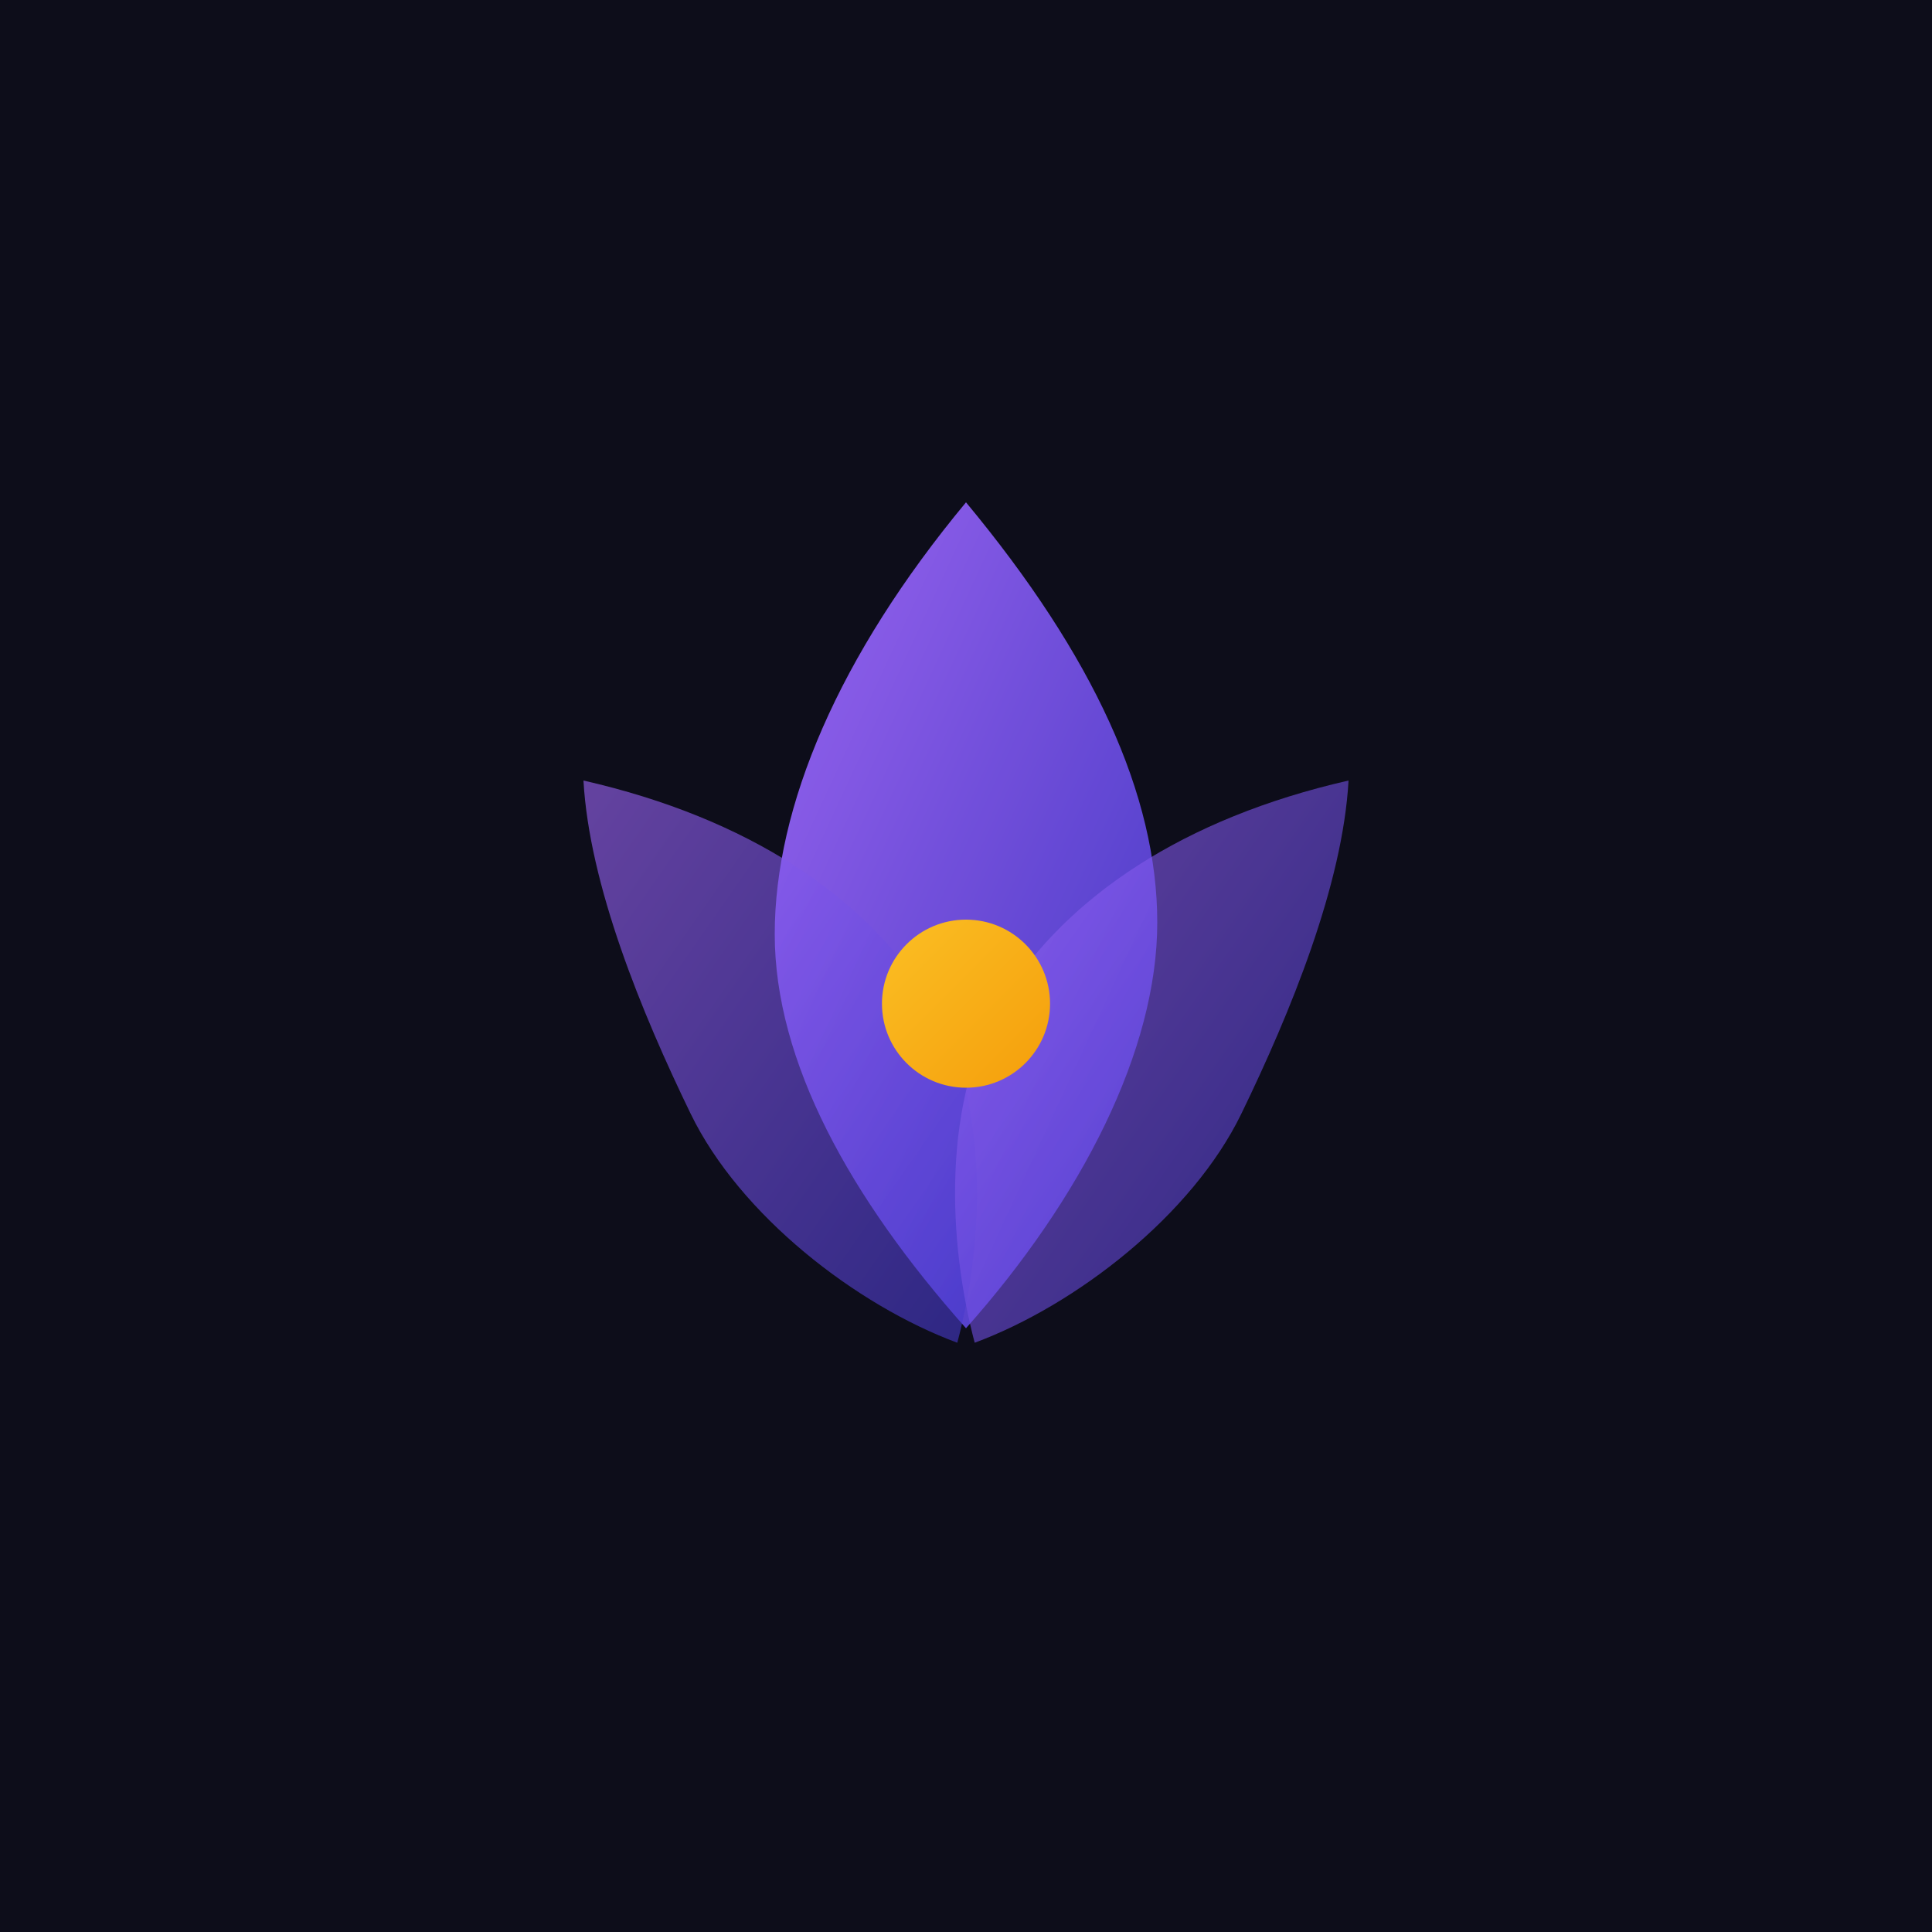
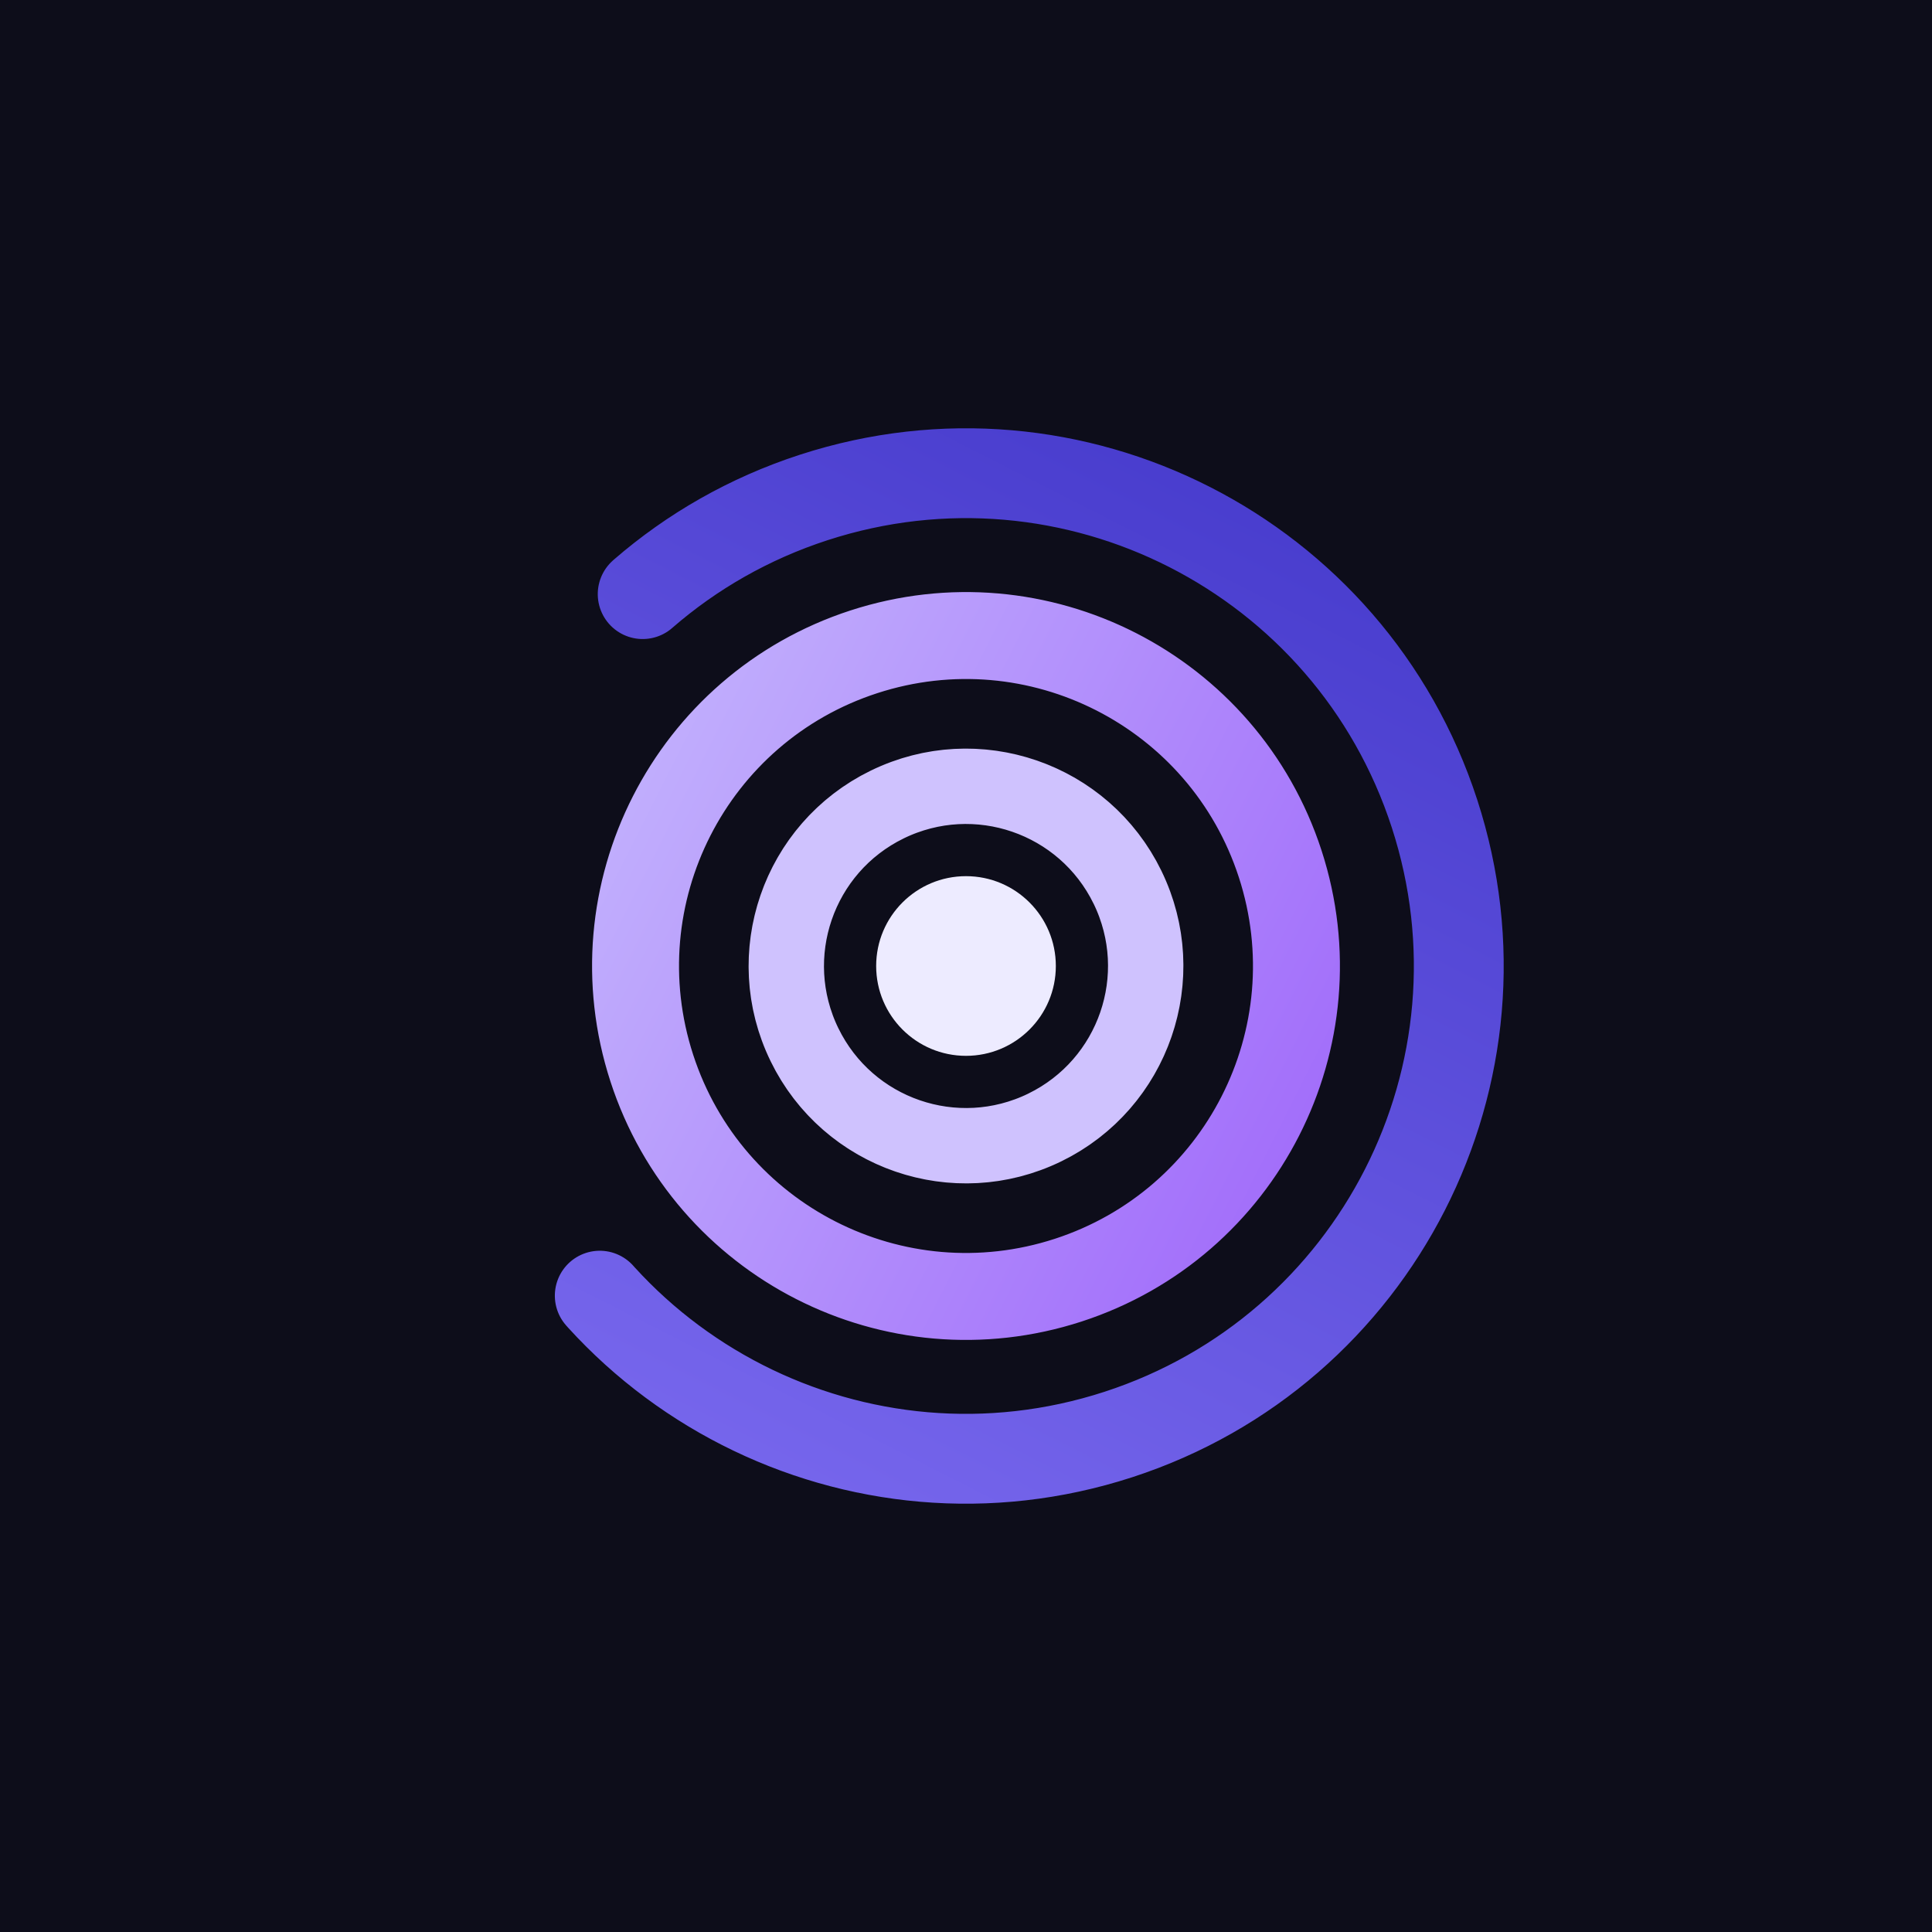
<svg xmlns="http://www.w3.org/2000/svg" viewBox="0 0 48 48" width="48" height="48">
  <defs>
-     <linearGradient id="p" x1="0" y1="0" x2="1" y2="1">
-       <stop offset="0%" stop-color="#9F67FA" />
+     <linearGradient id="o" x1="0" y1="0" x2="1" y2="1">
+       <stop offset="0%" stop-color="#7C6BF0" />
      <stop offset="100%" stop-color="#4338CA" />
    </linearGradient>
-     <linearGradient id="c" x1="0" y1="0" x2="1" y2="1">
-       <stop offset="0%" stop-color="#FBBF24" />
-       <stop offset="100%" stop-color="#F59E0B" />
+     <linearGradient id="m" x1="0" y1="1" x2="1" y2="0">
+       <stop offset="0%" stop-color="#C4B5FD" />
+       <stop offset="100%" stop-color="#9F67FA" />
    </linearGradient>
  </defs>
  <rect width="48" height="48" fill="#0D0D1A" />
-   <g transform="translate(24 24) scale(0.72) translate(-24 -24)">
-     <path d="M24 8c4.4 5.3 6.6 10.1 6.6 14.5S28 32 24 36.5c-4-4.5-6.6-9.2-6.6-13.6S19.6 13.3 24 8Z" fill="url(#p)" opacity=".95" />
-     <path d="M10.8 17.6c5.7 1.3 9.7 4 11.9 7.5S24.6 33.6 23.7 37c-3.5-1.3-7.5-4.4-9.2-7.9s-3.5-7.9-3.7-11.5Z" fill="url(#p)" opacity=".6" />
-     <path d="M37.2 17.6c-5.7 1.3-9.7 4-11.9 7.5S23.4 33.6 24.3 37c3.5-1.3 7.5-4.4 9.2-7.9s3.5-7.9 3.7-11.5Z" fill="url(#p)" opacity=".6" />
-     <circle cx="24" cy="25.3" r="2.9" fill="url(#c)" />
+   <g transform="translate(24 24) scale(0.72) translate(-24 -24)" fill="none" stroke-linecap="round">
+     <circle cx="24" cy="24" r="17" stroke="url(#o)" stroke-width="3.1" pathLength="100" stroke-dasharray="73 27" transform="rotate(-108 24 24)" />
+     <circle cx="24" cy="24" r="11.4" stroke="url(#m)" stroke-width="3" pathLength="100" stroke-dasharray="78 22" transform="rotate(72 24 24)" />
+     <circle cx="24" cy="24" r="6.2" stroke="#CFC2FE" stroke-width="2.6" pathLength="100" stroke-dasharray="66 34" transform="rotate(-116 24 24)" />
+     <circle cx="24" cy="24" r="3.1" fill="#EDEBFF" stroke="none" />
  </g>
</svg>
